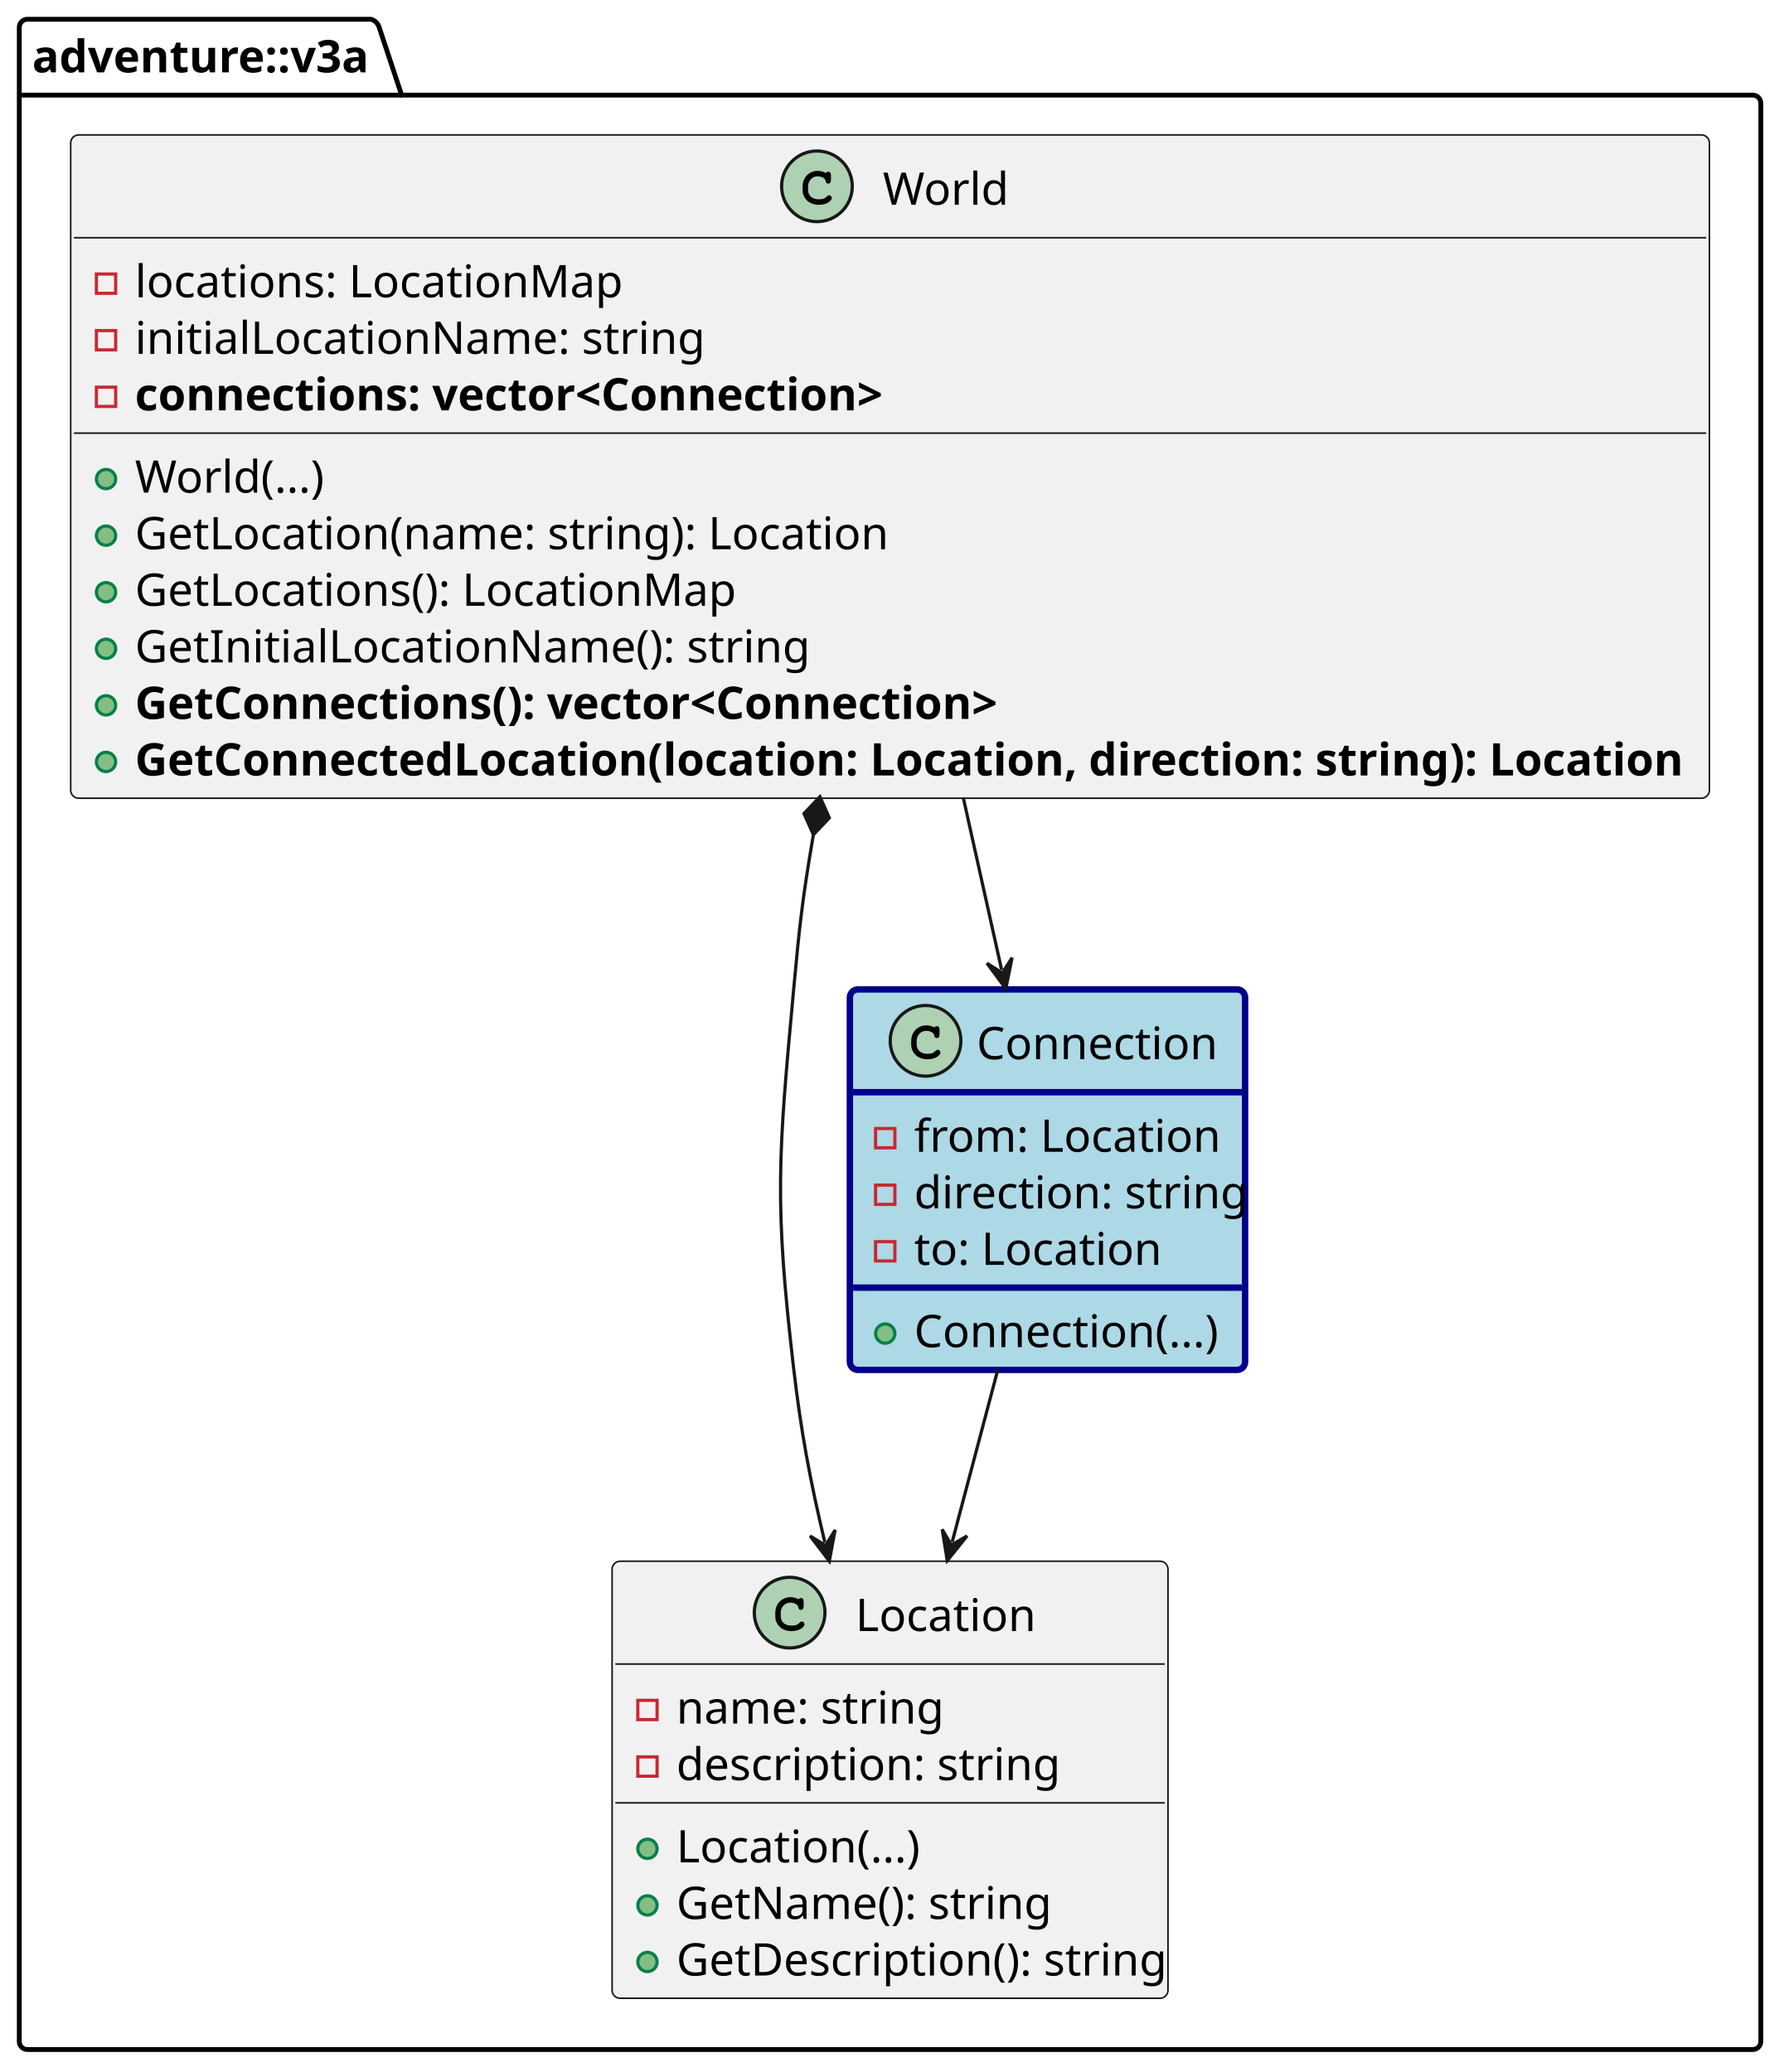
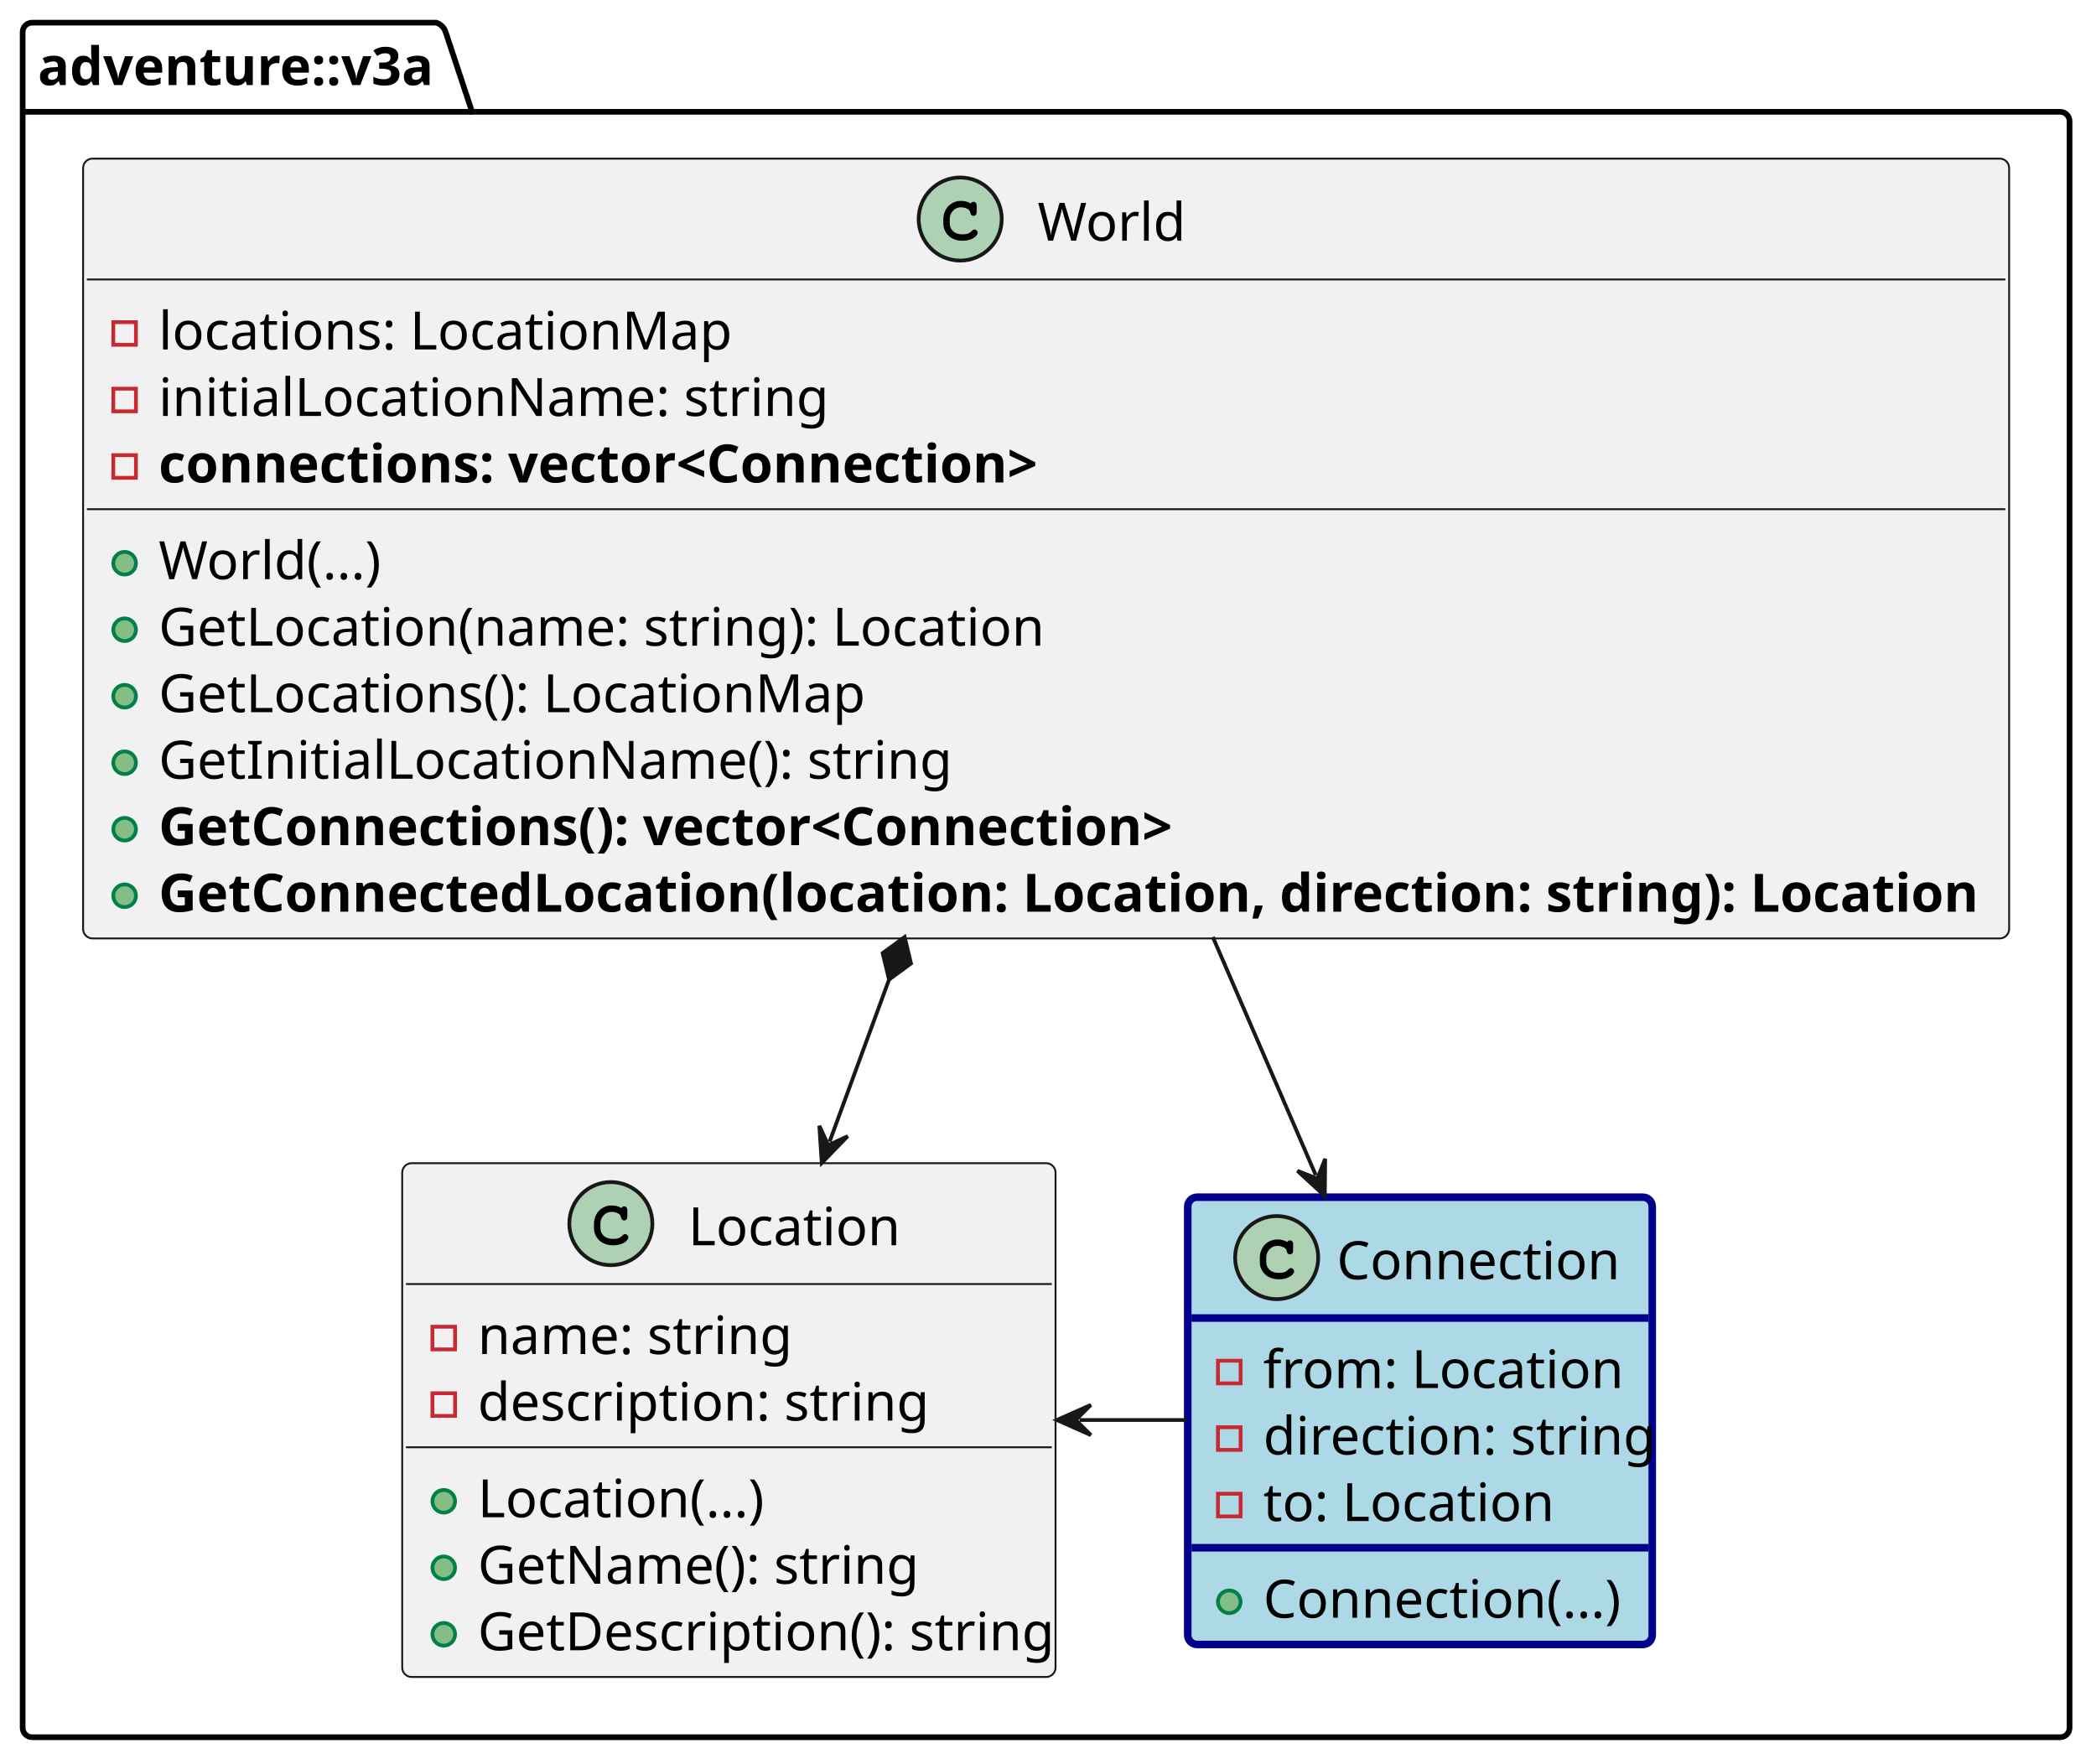
- <svg xmlns="http://www.w3.org/2000/svg" contentStyleType="text/css" height="645px" preserveAspectRatio="none" style="width:555px;height:645px;background:#FFFFFF;" version="1.1" viewBox="0 0 555 645" width="555px" zoomAndPan="magnify">
+ <svg xmlns="http://www.w3.org/2000/svg" contentStyleType="text/css" height="467px" preserveAspectRatio="none" style="width:555px;height:467px;background:#FFFFFF;" version="1.1" viewBox="0 0 555 467" width="555px" zoomAndPan="magnify">
  <defs />
  <g>
    <g id="cluster_adventure::v3a">
-       <path d="M8.5,6 L115.5,6 A3.75,3.75 0 0 1 118,8.5 L125,29.609 L545.5,29.609 A2.5,2.5 0 0 1 548,32.109 L548,635.5 A2.5,2.5 0 0 1 545.5,638 L8.5,638 A2.5,2.5 0 0 1 6,635.5 L6,8.5 A2.5,2.5 0 0 1 8.5,6 " fill="none" style="stroke:#000000;stroke-width:1.5;" />
+       <path d="M8.5,6 L115.5,6 A3.75,3.75 0 0 1 118,8.5 L125,29.609 L545.5,29.609 A2.5,2.5 0 0 1 548,32.109 L548,457.5 A2.5,2.5 0 0 1 545.5,460 L8.5,460 A2.5,2.5 0 0 1 6,457.5 L6,8.5 A2.5,2.5 0 0 1 8.5,6 " fill="none" style="stroke:#000000;stroke-width:1.5;" />
      <line style="stroke:#000000;stroke-width:1.5;" x1="6" x2="125" y1="29.609" y2="29.609" />
      <text fill="#000000" font-family="sans-serif" font-size="14" font-weight="bold" lengthAdjust="spacing" textLength="106" x="10" y="22.533">adventure::v3a</text>
    </g>
    <g id="elem_Location">
-       <rect codeLine="3" fill="#F1F1F1" height="136.047" id="Location" rx="2.5" ry="2.5" style="stroke:#181818;stroke-width:0.5;" width="173" x="190.5" y="486" />
-       <ellipse cx="245.75" cy="502" fill="#ADD1B2" rx="11" ry="11" style="stroke:#181818;stroke-width:1.0;" />
-       <path d="M248.516,497.875 Q248.672,497.656 248.859,497.547 Q249.047,497.438 249.266,497.438 Q249.641,497.438 249.875,497.703 Q250.109,497.953 250.109,498.562 L250.109,500.016 Q250.109,500.625 249.875,500.891 Q249.641,501.156 249.266,501.156 Q248.922,501.156 248.719,500.953 Q248.516,500.766 248.406,500.25 Q248.359,499.891 248.172,499.703 Q247.844,499.328 247.234,499.109 Q246.625,498.891 246,498.891 Q245.234,498.891 244.594,499.219 Q243.969,499.547 243.469,500.297 Q242.984,501.047 242.984,502.078 L242.984,503.172 Q242.984,504.406 243.875,505.234 Q244.766,506.047 246.359,506.047 Q247.297,506.047 247.953,505.797 Q248.344,505.641 248.766,505.203 Q249.031,504.938 249.172,504.859 Q249.328,504.781 249.531,504.781 Q249.859,504.781 250.109,505.047 Q250.375,505.297 250.375,505.641 Q250.375,505.984 250.031,506.391 Q249.531,506.969 248.734,507.297 Q247.656,507.75 246.359,507.75 Q244.844,507.75 243.641,507.125 Q242.656,506.625 241.969,505.562 Q241.281,504.484 241.281,503.203 L241.281,502.047 Q241.281,500.719 241.891,499.578 Q242.516,498.422 243.609,497.812 Q244.703,497.188 245.938,497.188 Q246.672,497.188 247.312,497.359 Q247.969,497.516 248.516,497.875 Z " fill="#000000" />
-       <text fill="#000000" font-family="sans-serif" font-size="14" lengthAdjust="spacing" textLength="54" x="266.25" y="507.728">Location</text>
-       <line style="stroke:#181818;stroke-width:0.5;" x1="191.5" x2="362.5" y1="518" y2="518" />
-       <rect fill="none" height="6" style="stroke:#C82930;stroke-width:1.0;" width="6" x="198.5" y="529.305" />
-       <text fill="#000000" font-family="sans-serif" font-size="14" lengthAdjust="spacing" textLength="78" x="210.5" y="536.533">name: string</text>
-       <rect fill="none" height="6" style="stroke:#C82930;stroke-width:1.0;" width="6" x="198.5" y="546.914" />
-       <text fill="#000000" font-family="sans-serif" font-size="14" lengthAdjust="spacing" textLength="112" x="210.5" y="554.143">description: string</text>
-       <line style="stroke:#181818;stroke-width:0.5;" x1="191.5" x2="362.5" y1="561.219" y2="561.219" />
-       <ellipse cx="201.5" cy="575.523" fill="#84BE84" rx="3" ry="3" style="stroke:#038048;stroke-width:1.0;" />
-       <text fill="#000000" font-family="sans-serif" font-size="14" lengthAdjust="spacing" textLength="76" x="210.5" y="579.752">Location(...)</text>
-       <ellipse cx="201.5" cy="593.133" fill="#84BE84" rx="3" ry="3" style="stroke:#038048;stroke-width:1.0;" />
-       <text fill="#000000" font-family="sans-serif" font-size="14" lengthAdjust="spacing" textLength="112" x="210.5" y="597.361">GetName(): string</text>
-       <ellipse cx="201.5" cy="610.742" fill="#84BE84" rx="3" ry="3" style="stroke:#038048;stroke-width:1.0;" />
-       <text fill="#000000" font-family="sans-serif" font-size="14" lengthAdjust="spacing" textLength="147" x="210.5" y="614.971">GetDescription(): string</text>
+       <rect codeLine="3" fill="#F1F1F1" height="136.047" id="Location" rx="2.5" ry="2.5" style="stroke:#181818;stroke-width:0.5;" width="173" x="106.5" y="308" />
+       <ellipse cx="161.75" cy="324" fill="#ADD1B2" rx="11" ry="11" style="stroke:#181818;stroke-width:1.0;" />
+       <path d="M164.516,319.875 Q164.672,319.656 164.859,319.547 Q165.047,319.438 165.266,319.438 Q165.641,319.438 165.875,319.703 Q166.109,319.953 166.109,320.562 L166.109,322.016 Q166.109,322.625 165.875,322.891 Q165.641,323.156 165.266,323.156 Q164.922,323.156 164.719,322.953 Q164.516,322.766 164.406,322.25 Q164.359,321.891 164.172,321.703 Q163.844,321.328 163.234,321.109 Q162.625,320.891 162,320.891 Q161.234,320.891 160.594,321.219 Q159.969,321.547 159.469,322.297 Q158.984,323.047 158.984,324.078 L158.984,325.172 Q158.984,326.406 159.875,327.234 Q160.766,328.047 162.359,328.047 Q163.297,328.047 163.953,327.797 Q164.344,327.641 164.766,327.203 Q165.031,326.938 165.172,326.859 Q165.328,326.781 165.531,326.781 Q165.859,326.781 166.109,327.047 Q166.375,327.297 166.375,327.641 Q166.375,327.984 166.031,328.391 Q165.531,328.969 164.734,329.297 Q163.656,329.75 162.359,329.75 Q160.844,329.75 159.641,329.125 Q158.656,328.625 157.969,327.562 Q157.281,326.484 157.281,325.203 L157.281,324.047 Q157.281,322.719 157.891,321.578 Q158.516,320.422 159.609,319.812 Q160.703,319.188 161.938,319.188 Q162.672,319.188 163.312,319.359 Q163.969,319.516 164.516,319.875 Z " fill="#000000" />
+       <text fill="#000000" font-family="sans-serif" font-size="14" lengthAdjust="spacing" textLength="54" x="182.25" y="329.728">Location</text>
+       <line style="stroke:#181818;stroke-width:0.5;" x1="107.5" x2="278.5" y1="340" y2="340" />
+       <rect fill="none" height="6" style="stroke:#C82930;stroke-width:1.0;" width="6" x="114.5" y="351.305" />
+       <text fill="#000000" font-family="sans-serif" font-size="14" lengthAdjust="spacing" textLength="78" x="126.5" y="358.533">name: string</text>
+       <rect fill="none" height="6" style="stroke:#C82930;stroke-width:1.0;" width="6" x="114.5" y="368.914" />
+       <text fill="#000000" font-family="sans-serif" font-size="14" lengthAdjust="spacing" textLength="112" x="126.5" y="376.143">description: string</text>
+       <line style="stroke:#181818;stroke-width:0.5;" x1="107.5" x2="278.5" y1="383.219" y2="383.219" />
+       <ellipse cx="117.5" cy="397.523" fill="#84BE84" rx="3" ry="3" style="stroke:#038048;stroke-width:1.0;" />
+       <text fill="#000000" font-family="sans-serif" font-size="14" lengthAdjust="spacing" textLength="76" x="126.5" y="401.752">Location(...)</text>
+       <ellipse cx="117.5" cy="415.133" fill="#84BE84" rx="3" ry="3" style="stroke:#038048;stroke-width:1.0;" />
+       <text fill="#000000" font-family="sans-serif" font-size="14" lengthAdjust="spacing" textLength="112" x="126.5" y="419.361">GetName(): string</text>
+       <ellipse cx="117.5" cy="432.742" fill="#84BE84" rx="3" ry="3" style="stroke:#038048;stroke-width:1.0;" />
+       <text fill="#000000" font-family="sans-serif" font-size="14" lengthAdjust="spacing" textLength="147" x="126.5" y="436.971">GetDescription(): string</text>
    </g>
    <g id="elem_Connection">
-       <rect codeLine="12" fill="#ADD8E6" height="118.438" id="Connection" rx="2.5" ry="2.5" style="stroke:#00008B;stroke-width:2.0;" width="123" x="264.5" y="308" />
-       <ellipse cx="288.05" cy="324" fill="#ADD1B2" rx="11" ry="11" style="stroke:#181818;stroke-width:1.0;" />
-       <path d="M290.816,319.875 Q290.972,319.656 291.159,319.547 Q291.347,319.438 291.566,319.438 Q291.941,319.438 292.175,319.703 Q292.409,319.953 292.409,320.562 L292.409,322.016 Q292.409,322.625 292.175,322.891 Q291.941,323.156 291.566,323.156 Q291.222,323.156 291.019,322.953 Q290.816,322.766 290.706,322.25 Q290.659,321.891 290.472,321.703 Q290.144,321.328 289.534,321.109 Q288.925,320.891 288.3,320.891 Q287.534,320.891 286.894,321.219 Q286.269,321.547 285.769,322.297 Q285.284,323.047 285.284,324.078 L285.284,325.172 Q285.284,326.406 286.175,327.234 Q287.066,328.047 288.659,328.047 Q289.597,328.047 290.253,327.797 Q290.644,327.641 291.066,327.203 Q291.331,326.938 291.472,326.859 Q291.628,326.781 291.831,326.781 Q292.159,326.781 292.409,327.047 Q292.675,327.297 292.675,327.641 Q292.675,327.984 292.331,328.391 Q291.831,328.969 291.034,329.297 Q289.956,329.75 288.659,329.75 Q287.144,329.75 285.941,329.125 Q284.956,328.625 284.269,327.562 Q283.581,326.484 283.581,325.203 L283.581,324.047 Q283.581,322.719 284.191,321.578 Q284.816,320.422 285.909,319.812 Q287.003,319.188 288.238,319.188 Q288.972,319.188 289.613,319.359 Q290.269,319.516 290.816,319.875 Z " fill="#000000" />
-       <text fill="#000000" font-family="sans-serif" font-size="14" lengthAdjust="spacing" textLength="72" x="303.95" y="329.728">Connection</text>
-       <line style="stroke:#00008B;stroke-width:2.0;" x1="265.5" x2="386.5" y1="340" y2="340" />
-       <rect fill="none" height="6" style="stroke:#C82930;stroke-width:1.0;" width="6" x="272.5" y="351.305" />
-       <text fill="#000000" font-family="sans-serif" font-size="14" lengthAdjust="spacing" textLength="90" x="284.5" y="358.533">from: Location</text>
-       <rect fill="none" height="6" style="stroke:#C82930;stroke-width:1.0;" width="6" x="272.5" y="368.914" />
-       <text fill="#000000" font-family="sans-serif" font-size="14" lengthAdjust="spacing" textLength="97" x="284.5" y="376.143">direction: string</text>
-       <rect fill="none" height="6" style="stroke:#C82930;stroke-width:1.0;" width="6" x="272.5" y="386.523" />
-       <text fill="#000000" font-family="sans-serif" font-size="14" lengthAdjust="spacing" textLength="74" x="284.5" y="393.752">to: Location</text>
-       <line style="stroke:#00008B;stroke-width:2.0;" x1="265.5" x2="386.5" y1="400.828" y2="400.828" />
-       <ellipse cx="275.5" cy="415.133" fill="#84BE84" rx="3" ry="3" style="stroke:#038048;stroke-width:1.0;" />
-       <text fill="#000000" font-family="sans-serif" font-size="14" lengthAdjust="spacing" textLength="94" x="284.5" y="419.361">Connection(...)</text>
+       <rect codeLine="12" fill="#ADD8E6" height="118.438" id="Connection" rx="2.5" ry="2.5" style="stroke:#00008B;stroke-width:2.0;" width="123" x="314.5" y="317" />
+       <ellipse cx="338.05" cy="333" fill="#ADD1B2" rx="11" ry="11" style="stroke:#181818;stroke-width:1.0;" />
+       <path d="M340.816,328.875 Q340.972,328.656 341.159,328.547 Q341.347,328.438 341.566,328.438 Q341.941,328.438 342.175,328.703 Q342.409,328.953 342.409,329.562 L342.409,331.016 Q342.409,331.625 342.175,331.891 Q341.941,332.156 341.566,332.156 Q341.222,332.156 341.019,331.953 Q340.816,331.766 340.706,331.25 Q340.659,330.891 340.472,330.703 Q340.144,330.328 339.534,330.109 Q338.925,329.891 338.3,329.891 Q337.534,329.891 336.894,330.219 Q336.269,330.547 335.769,331.297 Q335.284,332.047 335.284,333.078 L335.284,334.172 Q335.284,335.406 336.175,336.234 Q337.066,337.047 338.659,337.047 Q339.597,337.047 340.253,336.797 Q340.644,336.641 341.066,336.203 Q341.331,335.938 341.472,335.859 Q341.628,335.781 341.831,335.781 Q342.159,335.781 342.409,336.047 Q342.675,336.297 342.675,336.641 Q342.675,336.984 342.331,337.391 Q341.831,337.969 341.034,338.297 Q339.956,338.75 338.659,338.75 Q337.144,338.75 335.941,338.125 Q334.956,337.625 334.269,336.562 Q333.581,335.484 333.581,334.203 L333.581,333.047 Q333.581,331.719 334.191,330.578 Q334.816,329.422 335.909,328.812 Q337.003,328.188 338.238,328.188 Q338.972,328.188 339.613,328.359 Q340.269,328.516 340.816,328.875 Z " fill="#000000" />
+       <text fill="#000000" font-family="sans-serif" font-size="14" lengthAdjust="spacing" textLength="72" x="353.95" y="338.728">Connection</text>
+       <line style="stroke:#00008B;stroke-width:2.0;" x1="315.5" x2="436.5" y1="349" y2="349" />
+       <rect fill="none" height="6" style="stroke:#C82930;stroke-width:1.0;" width="6" x="322.5" y="360.305" />
+       <text fill="#000000" font-family="sans-serif" font-size="14" lengthAdjust="spacing" textLength="90" x="334.5" y="367.533">from: Location</text>
+       <rect fill="none" height="6" style="stroke:#C82930;stroke-width:1.0;" width="6" x="322.5" y="377.914" />
+       <text fill="#000000" font-family="sans-serif" font-size="14" lengthAdjust="spacing" textLength="97" x="334.5" y="385.143">direction: string</text>
+       <rect fill="none" height="6" style="stroke:#C82930;stroke-width:1.0;" width="6" x="322.5" y="395.523" />
+       <text fill="#000000" font-family="sans-serif" font-size="14" lengthAdjust="spacing" textLength="74" x="334.5" y="402.752">to: Location</text>
+       <line style="stroke:#00008B;stroke-width:2.0;" x1="315.5" x2="436.5" y1="409.828" y2="409.828" />
+       <ellipse cx="325.5" cy="424.133" fill="#84BE84" rx="3" ry="3" style="stroke:#038048;stroke-width:1.0;" />
+       <text fill="#000000" font-family="sans-serif" font-size="14" lengthAdjust="spacing" textLength="94" x="334.5" y="428.361">Connection(...)</text>
    </g>
    <g id="elem_World">
      <rect codeLine="19" fill="#F1F1F1" height="206.484" id="World" rx="2.5" ry="2.5" style="stroke:#181818;stroke-width:0.5;" width="510" x="22" y="42" />
      <ellipse cx="254.25" cy="58" fill="#ADD1B2" rx="11" ry="11" style="stroke:#181818;stroke-width:1.0;" />
      <path d="M257.016,53.875 Q257.172,53.656 257.359,53.547 Q257.547,53.438 257.766,53.438 Q258.141,53.438 258.375,53.703 Q258.609,53.953 258.609,54.562 L258.609,56.016 Q258.609,56.625 258.375,56.891 Q258.141,57.156 257.766,57.156 Q257.422,57.156 257.219,56.953 Q257.016,56.766 256.906,56.25 Q256.859,55.891 256.672,55.703 Q256.344,55.328 255.734,55.109 Q255.125,54.891 254.5,54.891 Q253.734,54.891 253.094,55.219 Q252.469,55.547 251.969,56.297 Q251.484,57.047 251.484,58.078 L251.484,59.172 Q251.484,60.406 252.375,61.234 Q253.266,62.047 254.859,62.047 Q255.797,62.047 256.453,61.797 Q256.844,61.641 257.266,61.203 Q257.531,60.938 257.672,60.859 Q257.828,60.781 258.031,60.781 Q258.359,60.781 258.609,61.047 Q258.875,61.297 258.875,61.641 Q258.875,61.984 258.531,62.391 Q258.031,62.969 257.234,63.297 Q256.156,63.75 254.859,63.75 Q253.344,63.75 252.141,63.125 Q251.156,62.625 250.469,61.562 Q249.781,60.484 249.781,59.203 L249.781,58.047 Q249.781,56.719 250.391,55.578 Q251.016,54.422 252.109,53.812 Q253.203,53.188 254.438,53.188 Q255.172,53.188 255.812,53.359 Q256.469,53.516 257.016,53.875 Z " fill="#000000" />
      <text fill="#000000" font-family="sans-serif" font-size="14" lengthAdjust="spacing" textLength="37" x="274.75" y="63.728">World</text>
      <line style="stroke:#181818;stroke-width:0.5;" x1="23" x2="531" y1="74" y2="74" />
      <rect fill="none" height="6" style="stroke:#C82930;stroke-width:1.0;" width="6" x="30" y="85.305" />
      <text fill="#000000" font-family="sans-serif" font-size="14" lengthAdjust="spacing" textLength="145" x="42" y="92.533">locations: LocationMap</text>
      <rect fill="none" height="6" style="stroke:#C82930;stroke-width:1.0;" width="6" x="30" y="102.914" />
      <text fill="#000000" font-family="sans-serif" font-size="14" lengthAdjust="spacing" textLength="165" x="42" y="110.143">initialLocationName: string</text>
      <rect fill="none" height="6" style="stroke:#C82930;stroke-width:1.0;" width="6" x="30" y="120.523" />
      <text fill="#000000" font-family="sans-serif" font-size="14" font-weight="bold" lengthAdjust="spacing" textLength="238" x="42" y="127.752">connections: vector&lt;Connection&gt;</text>
      <line style="stroke:#181818;stroke-width:0.5;" x1="23" x2="531" y1="134.828" y2="134.828" />
      <ellipse cx="33" cy="149.133" fill="#84BE84" rx="3" ry="3" style="stroke:#038048;stroke-width:1.0;" />
      <text fill="#000000" font-family="sans-serif" font-size="14" lengthAdjust="spacing" textLength="59" x="42" y="153.361">World(...)</text>
      <ellipse cx="33" cy="166.742" fill="#84BE84" rx="3" ry="3" style="stroke:#038048;stroke-width:1.0;" />
      <text fill="#000000" font-family="sans-serif" font-size="14" lengthAdjust="spacing" textLength="227" x="42" y="170.971">GetLocation(name: string): Location</text>
      <ellipse cx="33" cy="184.352" fill="#84BE84" rx="3" ry="3" style="stroke:#038048;stroke-width:1.0;" />
      <text fill="#000000" font-family="sans-serif" font-size="14" lengthAdjust="spacing" textLength="183" x="42" y="188.58">GetLocations(): LocationMap</text>
      <ellipse cx="33" cy="201.961" fill="#84BE84" rx="3" ry="3" style="stroke:#038048;stroke-width:1.0;" />
      <text fill="#000000" font-family="sans-serif" font-size="14" lengthAdjust="spacing" textLength="198" x="42" y="206.19">GetInitialLocationName(): string</text>
      <ellipse cx="33" cy="219.57" fill="#84BE84" rx="3" ry="3" style="stroke:#038048;stroke-width:1.0;" />
      <text fill="#000000" font-family="sans-serif" font-size="14" font-weight="bold" lengthAdjust="spacing" textLength="275" x="42" y="223.799">GetConnections(): vector&lt;Connection&gt;</text>
      <ellipse cx="33" cy="237.18" fill="#84BE84" rx="3" ry="3" style="stroke:#038048;stroke-width:1.0;" />
      <text fill="#000000" font-family="sans-serif" font-size="14" font-weight="bold" lengthAdjust="spacing" textLength="484" x="42" y="241.408">GetConnectedLocation(location: Location, direction: string): Location</text>
    </g>
    <g id="link_World_Connection">
-       <path codeLine="31" d="M299.78,248.27 C304.33,268.69 307.657,283.613 311.727,301.913 " fill="none" id="World-to-Connection" style="stroke:#181818;stroke-width:1.0;" />
-       <polygon fill="#181818" points="313.03,307.77,314.981,298.116,311.945,302.889,307.171,299.853,313.03,307.77" style="stroke:#181818;stroke-width:1.0;" />
+       <path codeLine="31" d="M321.14,248.11 C331.3,271.61 339.378,290.303 348.408,311.183 " fill="none" id="World-to-Connection" style="stroke:#181818;stroke-width:1.0;" />
+       <polygon fill="#181818" points="350.79,316.69,350.889,306.842,348.805,312.101,343.546,310.017,350.79,316.69" style="stroke:#181818;stroke-width:1.0;" />
+     </g>
+     <g id="link_Location_Connection">
+       <path codeLine="32" d="M285.85,376 C297.37,376 302.89,376 314.41,376 " fill="none" id="Location-backto-Connection" style="stroke:#181818;stroke-width:1.0;" />
+       <polygon fill="#181818" points="279.85,376,288.85,380,284.85,376,288.85,372,279.85,376" style="stroke:#181818;stroke-width:1.0;" />
    </g>
    <g id="link_World_Location">
-       <path codeLine="32" d="M253.144,259.836 C249.734,279.646 248.79,288.49 247,308 C242.21,360.22 240.93,373.91 247,426 C249.29,445.69 252.128,460.924 256.708,480.124 " fill="none" id="World-Location" style="stroke:#181818;stroke-width:1.0;" />
-       <polygon fill="#181818" points="255.18,248.01,250.22,253.244,253.144,259.836,258.104,254.602,255.18,248.01" style="stroke:#181818;stroke-width:1.0;" />
-       <polygon fill="#181818" points="258.1,485.96,259.903,476.277,256.94,481.096,252.121,478.134,258.1,485.96" style="stroke:#181818;stroke-width:1.0;" />
-     </g>
-     <g id="link_Connection_Location">
-       <path codeLine="33" d="M310.63,426.03 C305.61,445 301.514,460.419 296.334,480.009 " fill="none" id="Connection-to-Location" style="stroke:#181818;stroke-width:1.0;" />
-       <polygon fill="#181818" points="294.8,485.81,300.968,478.132,296.078,480.976,293.234,476.087,294.8,485.81" style="stroke:#181818;stroke-width:1.0;" />
+       <path codeLine="33" d="M235.412,259.378 C227.982,279.658 226.548,283.558 219.668,302.298 " fill="none" id="World-Location" style="stroke:#181818;stroke-width:1.0;" />
+       <polygon fill="#181818" points="239.54,248.11,233.72,252.368,235.412,259.378,241.232,255.12,239.54,248.11" style="stroke:#181818;stroke-width:1.0;" />
+       <polygon fill="#181818" points="217.6,307.93,224.457,300.86,219.323,303.236,216.947,298.103,217.6,307.93" style="stroke:#181818;stroke-width:1.0;" />
    </g>
  </g>
</svg>
